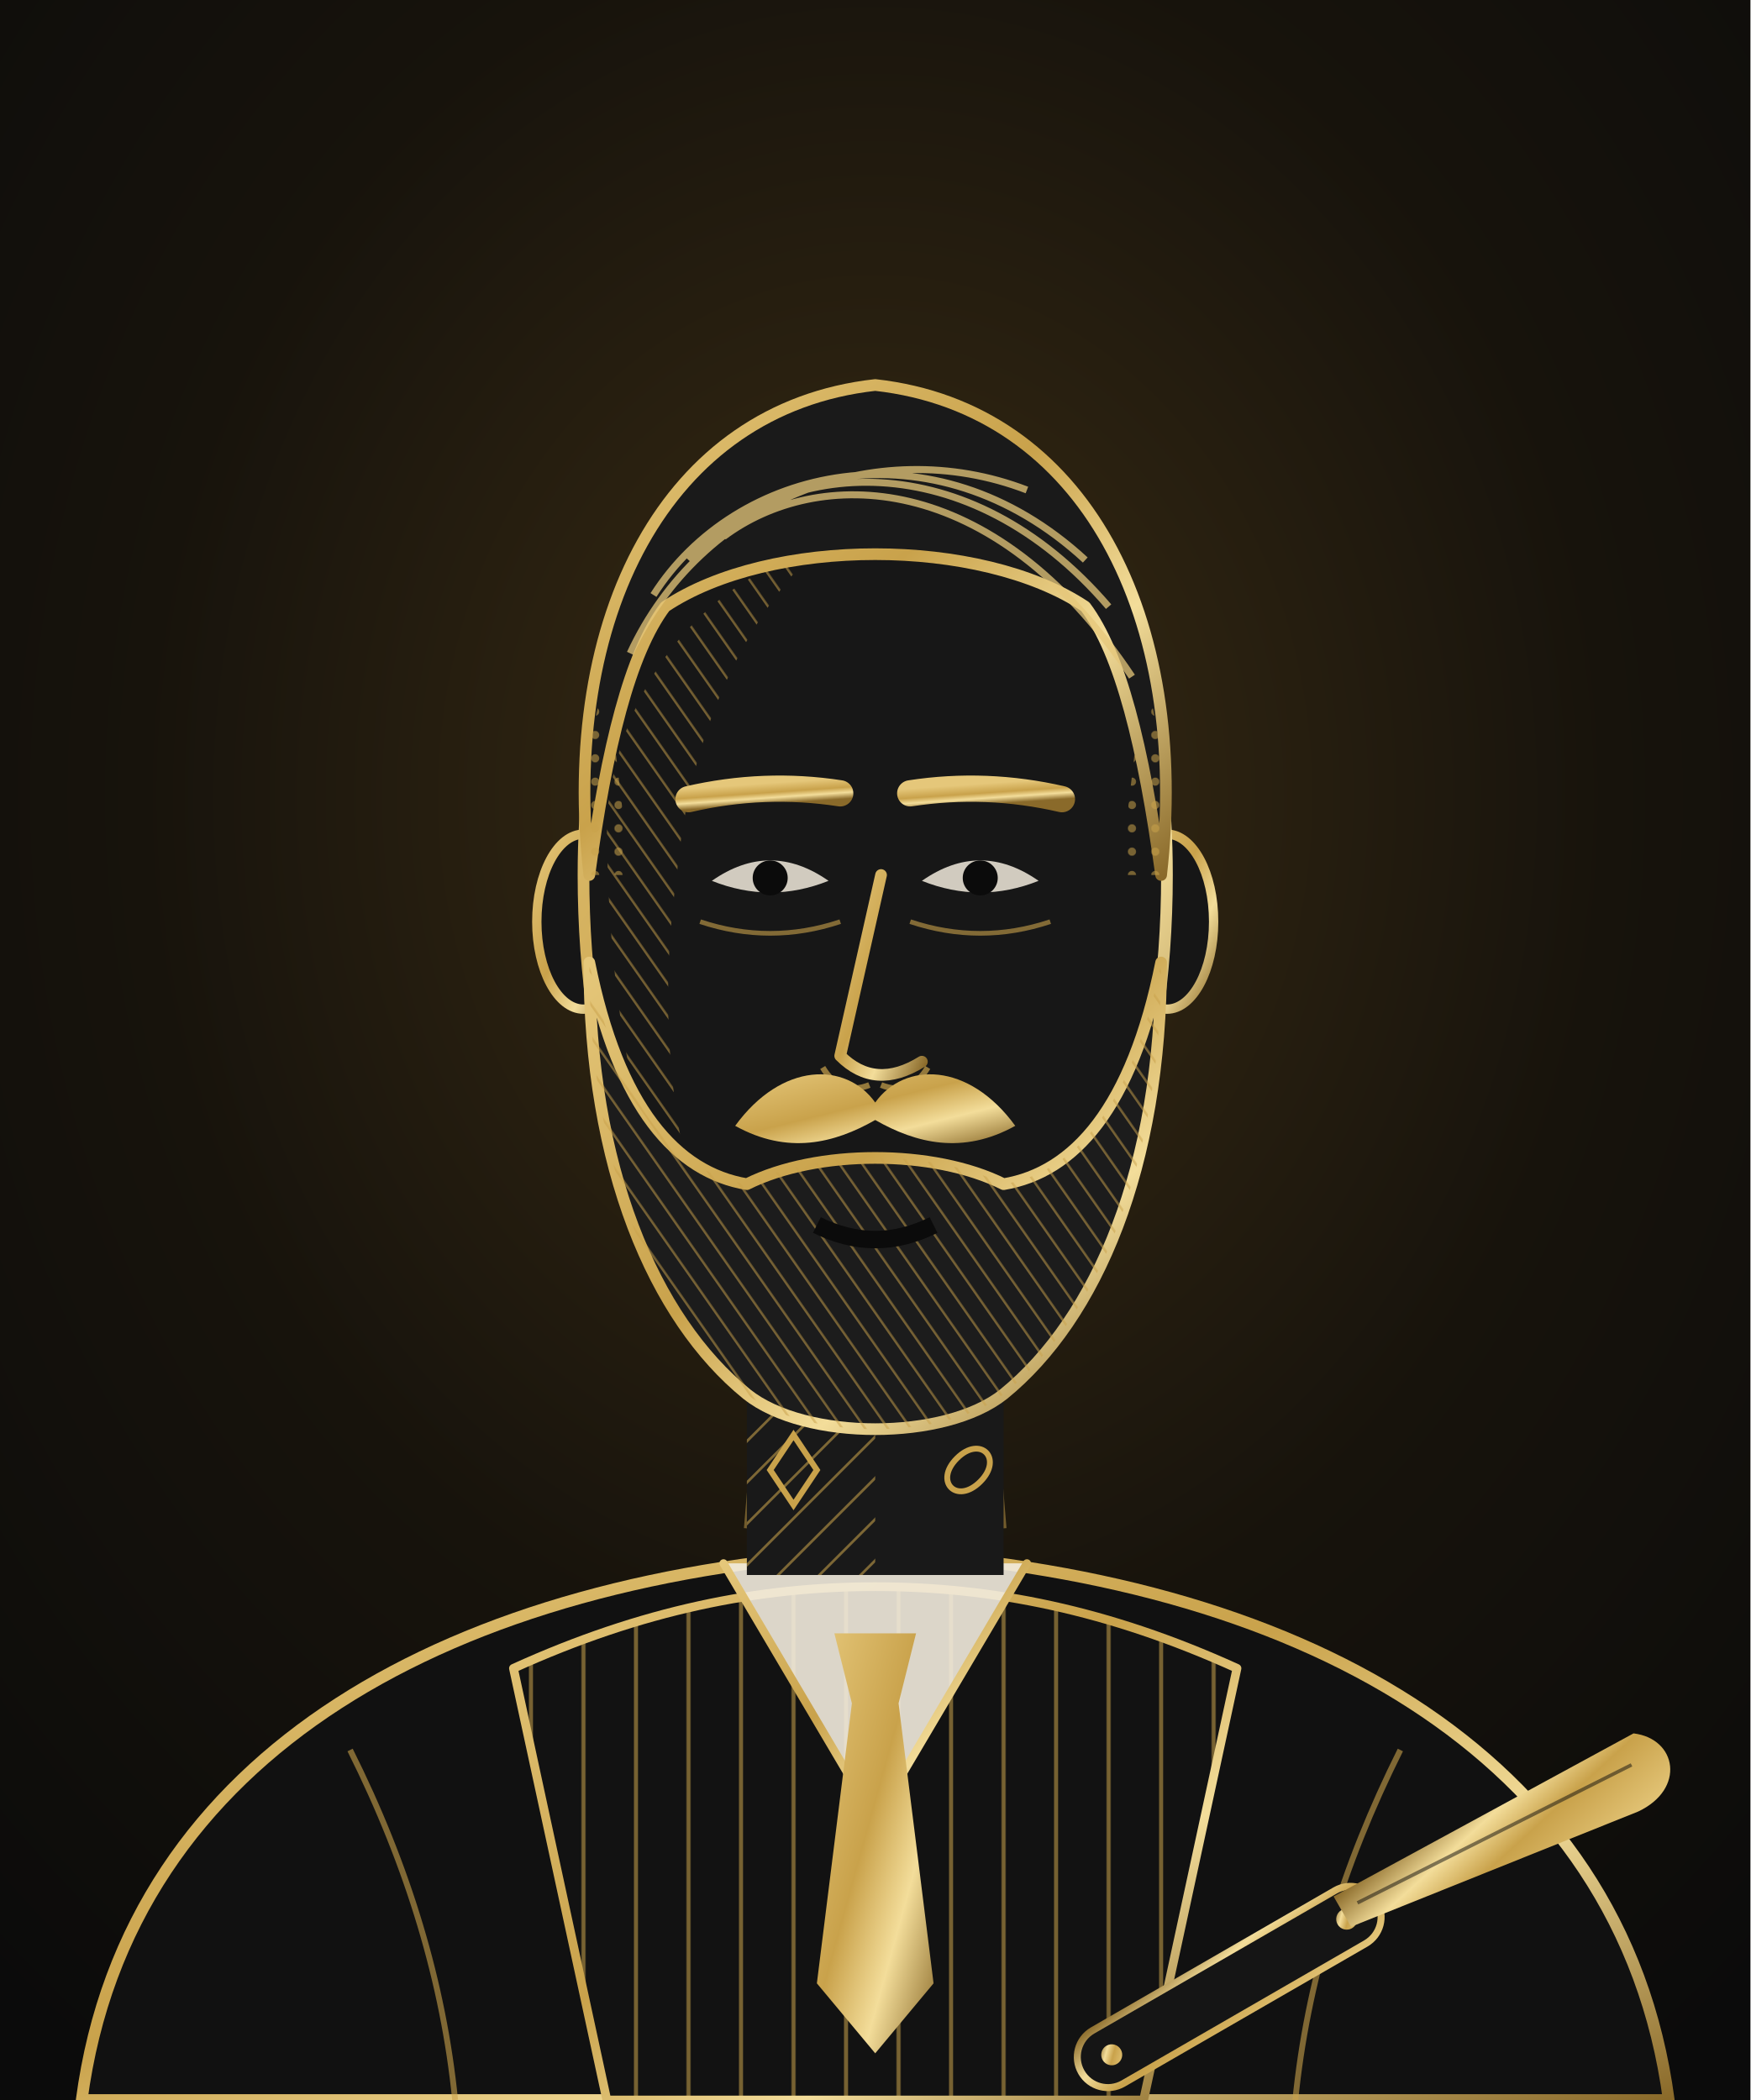
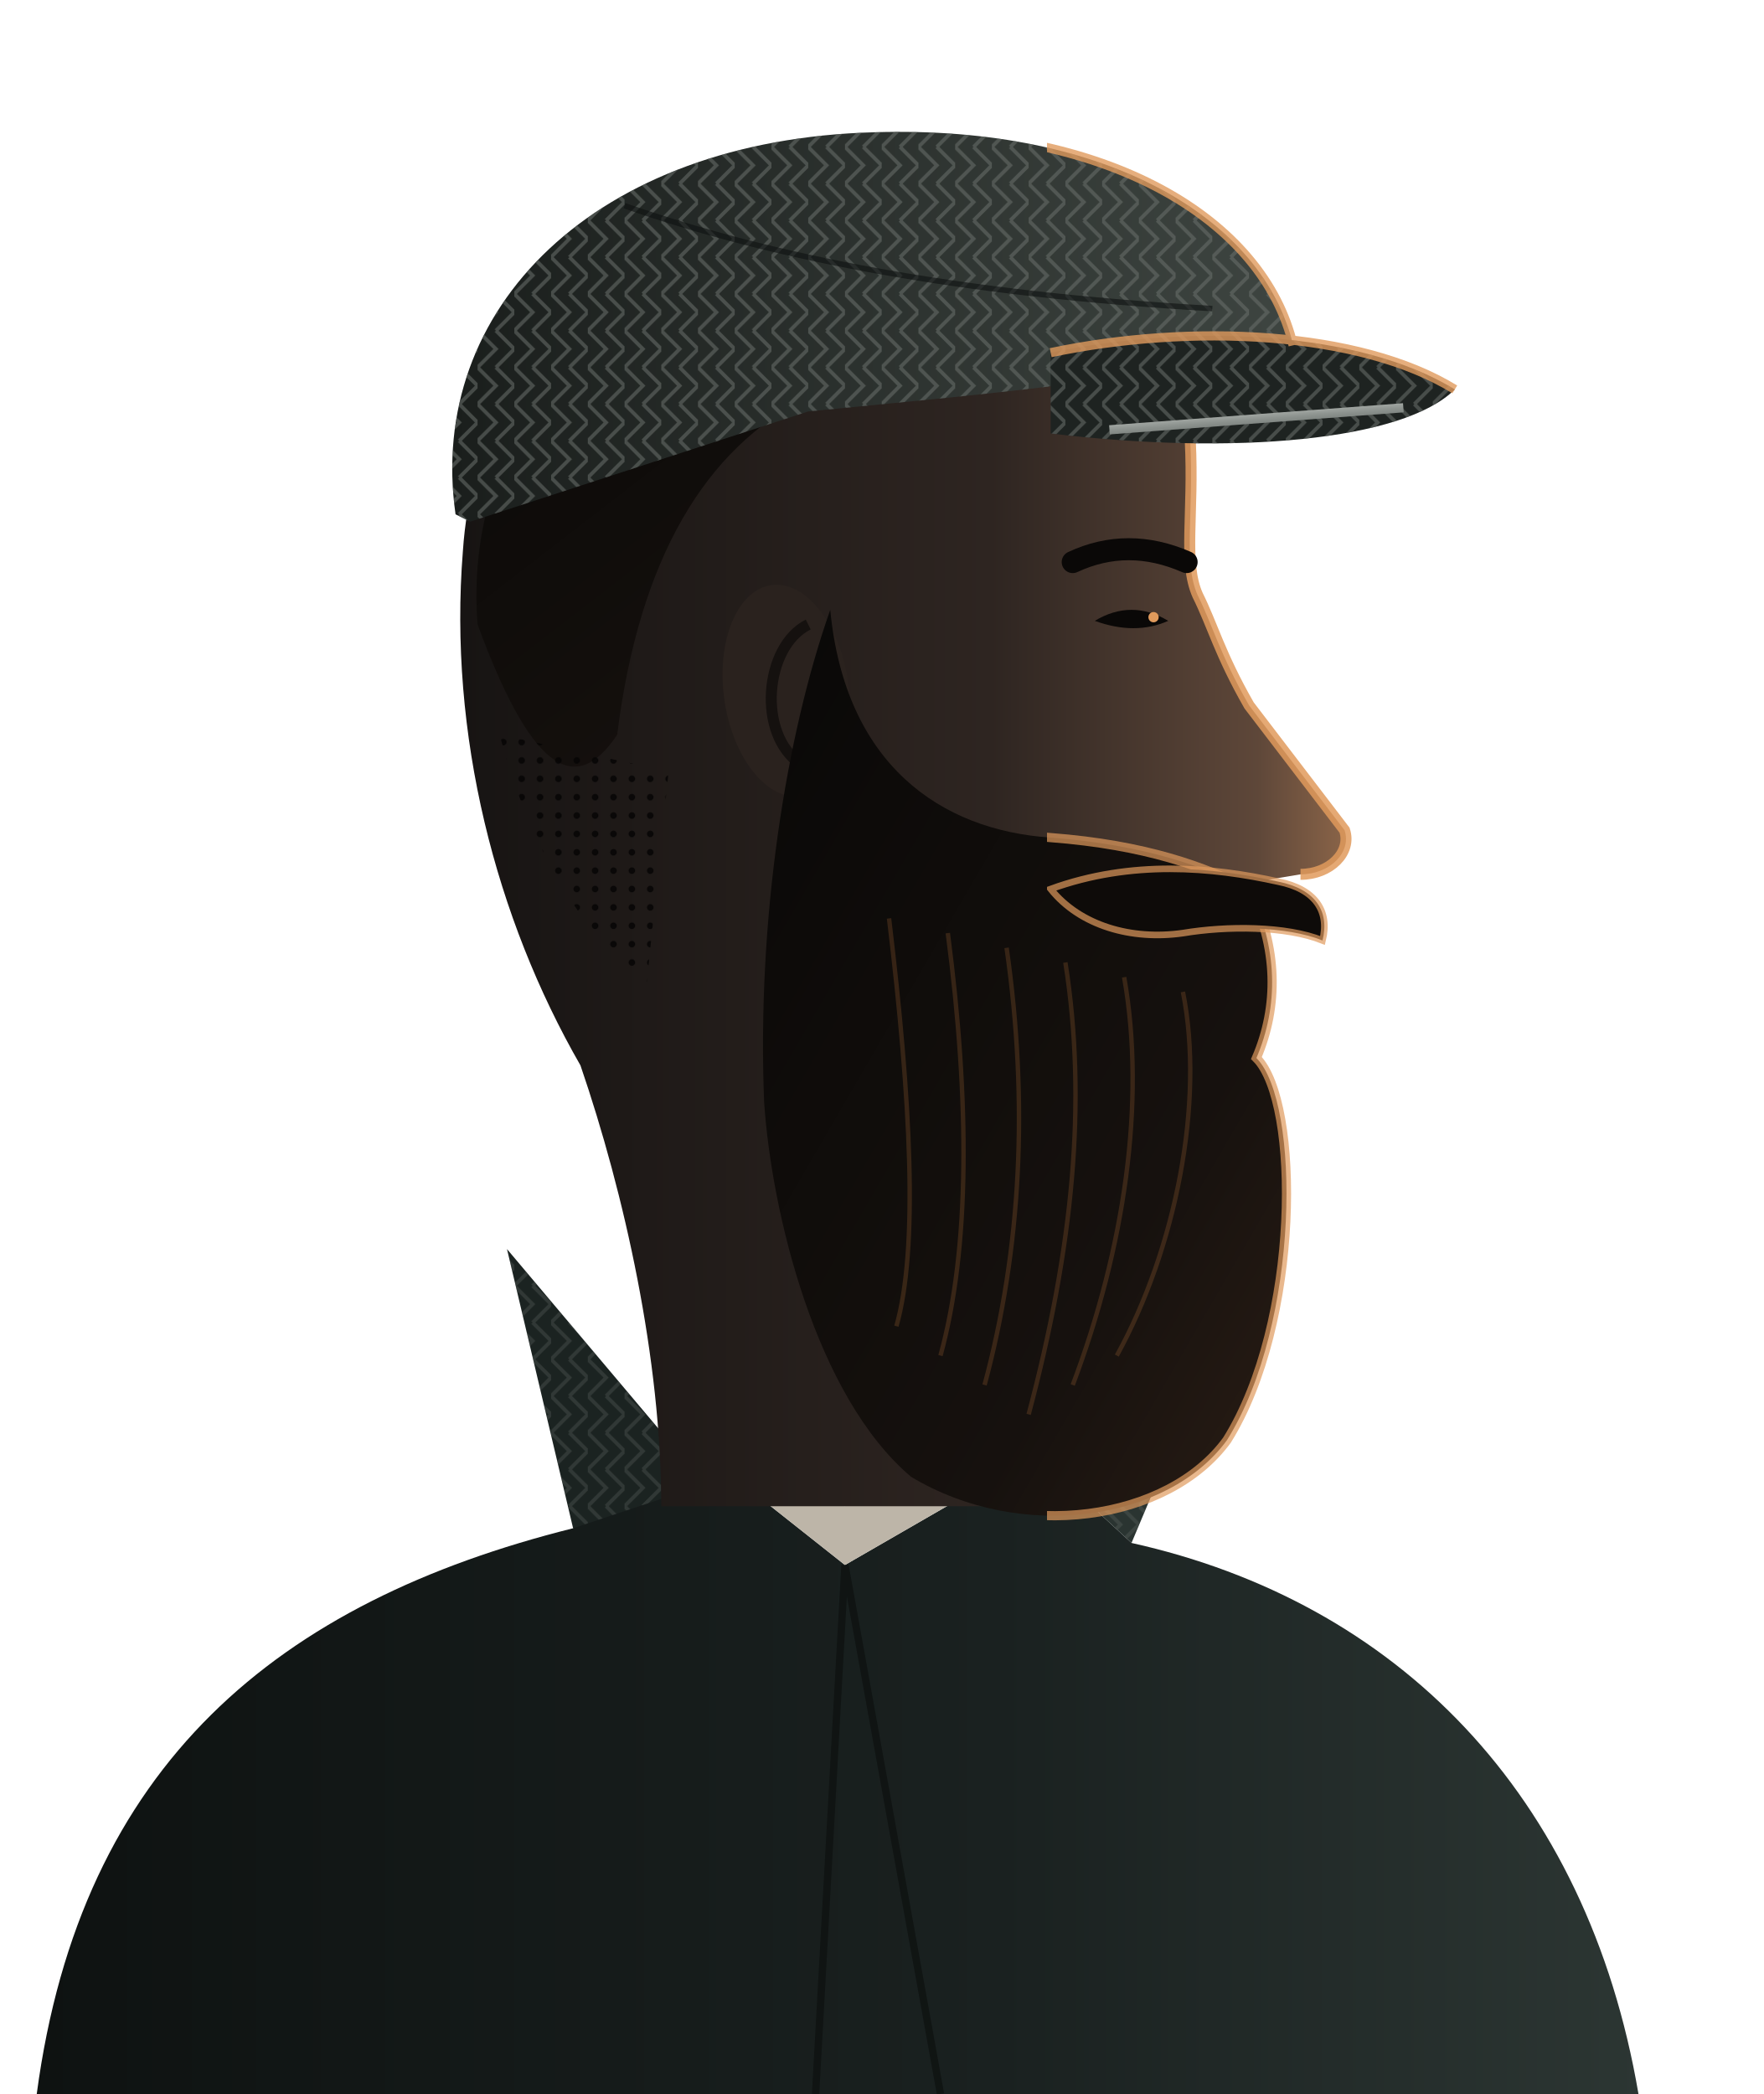
- <svg xmlns="http://www.w3.org/2000/svg" viewBox="0 0 300 360" role="img">
+ <svg xmlns="http://www.w3.org/2000/svg" viewBox="70 130 480 570" role="img">
  <defs>
-     <linearGradient id="gold" x1="0" y1="0" x2="1" y2="1">
-       <stop offset="0" stop-color="#E5C77A" />
-       <stop offset=".45" stop-color="#C9A24B" />
-       <stop offset=".7" stop-color="#F3DD9A" />
-       <stop offset="1" stop-color="#8A6A2A" />
+     <linearGradient id="c0skin" x1="0" y1="0" x2="1" y2="0">
+       <stop offset="0" stop-color="#171413" />
+       <stop offset=".6" stop-color="#2E2521" />
+       <stop offset=".9" stop-color="#5E4739" />
+       <stop offset="1" stop-color="#8A6448" />
    </linearGradient>
-     <linearGradient id="goldv" x1="0" y1="0" x2="0" y2="1">
-       <stop offset="0" stop-color="#E5C77A" />
-       <stop offset=".5" stop-color="#C9A24B" />
-       <stop offset="1" stop-color="#7A5C22" />
+     <linearGradient id="c0neck" x1="0" y1="0" x2="1" y2="0">
+       <stop offset="0" stop-color="#100E0D" />
+       <stop offset="1" stop-color="#2A221E" />
    </linearGradient>
-     <radialGradient id="glow" cx=".5" cy=".38" r=".75">
-       <stop offset="0" stop-color="#3B2D14" />
-       <stop offset=".55" stop-color="#17130C" />
-       <stop offset="1" stop-color="#0B0B0B" />
+     <linearGradient id="c0hair" x1="0" y1="0" x2="1" y2="1">
+       <stop offset="0" stop-color="#090807" />
+       <stop offset=".7" stop-color="#16110E" />
+       <stop offset="1" stop-color="#2A1D15" />
+     </linearGradient>
+     <linearGradient id="c0coat" x1="0" y1="0" x2="1" y2="0">
+       <stop offset="0" stop-color="#0E1211" />
+       <stop offset=".6" stop-color="#1A2120" />
+       <stop offset="1" stop-color="#2C3633" />
+     </linearGradient>
+     <linearGradient id="c0hat" x1="0" y1="0" x2="1" y2="0">
+       <stop offset="0" stop-color="#1A1E1C" />
+       <stop offset="1" stop-color="#3E4541" />
+     </linearGradient>
+     <linearGradient id="c0steel" x1="0" y1="0" x2="1" y2="1">
+       <stop offset="0" stop-color="#E4E6E2" />
+       <stop offset=".5" stop-color="#8E9490" />
+       <stop offset="1" stop-color="#4B514E" />
+     </linearGradient>
+     <radialGradient id="c0glow" cx=".72" cy=".3" r=".8">
+       <stop offset="0" stop-color="#3C4A44" />
+       <stop offset=".6" stop-color="#222B28" />
+       <stop offset="1" stop-color="#141917" />
    </radialGradient>
-     <radialGradient id="bulb" cx=".5" cy=".5" r=".5">
-       <stop offset="0" stop-color="#FFE7A8" stop-opacity=".9" />
-       <stop offset=".35" stop-color="#E5A94B" stop-opacity=".35" />
-       <stop offset="1" stop-color="#E5A94B" stop-opacity="0" />
+     <radialGradient id="c0lamp" cx=".5" cy=".5" r=".5">
+       <stop offset="0" stop-color="#F2B877" stop-opacity=".85" />
+       <stop offset=".3" stop-color="#C0773A" stop-opacity=".3" />
+       <stop offset="1" stop-color="#C0773A" stop-opacity="0" />
    </radialGradient>
-     <pattern id="hatch" width="5" height="5" patternUnits="userSpaceOnUse" patternTransform="rotate(45)">
-       <line x1="0" y1="0" x2="0" y2="5" stroke="#C9A24B" stroke-width=".9" opacity=".55" />
+     <pattern id="c0tweed" width="10" height="10" patternUnits="userSpaceOnUse">
+       <path d="M0 0 L5 5 L0 10 M5 0 L10 5 L5 10" fill="none" stroke="#6A706B" stroke-width="1" opacity=".55" />
    </pattern>
-     <pattern id="hatchd" width="3.2" height="3.2" patternUnits="userSpaceOnUse" patternTransform="rotate(-35)">
-       <line x1="0" y1="0" x2="0" y2="3.2" stroke="#C9A24B" stroke-width=".8" opacity=".5" />
+     <pattern id="c0pin" width="11" height="11" patternUnits="userSpaceOnUse">
+       <line x1="1" y1="0" x2="1" y2="11" stroke="#59625D" stroke-width=".8" opacity=".7" />
    </pattern>
-     <pattern id="pin" width="9" height="9" patternUnits="userSpaceOnUse">
-       <rect width="9" height="9" fill="#121212" />
-       <line x1="1" y1="0" x2="1" y2="9" stroke="#C9A24B" stroke-width=".7" opacity=".55" />
+     <pattern id="c0stub" width="5" height="5" patternUnits="userSpaceOnUse">
+       <circle cx="2" cy="2" r=".9" fill="#050404" opacity=".8" />
    </pattern>
-     <pattern id="dots" width="4" height="4" patternUnits="userSpaceOnUse">
-       <circle cx="2" cy="2" r=".7" fill="#C9A24B" opacity=".55" />
-     </pattern>
+     <clipPath id="c0front">
+       <rect x="355" y="0" width="300" height="800" />
+     </clipPath>
  </defs>
-   <rect width="300" height="360" fill="url(#glow)" />
-   <path d="M14 360 C22 300 78 270 150 266 C222 270 278 300 286 360 Z" fill="#111" stroke="url(#gold)" stroke-width="2" stroke-linejoin="round" stroke-linecap="round" />
-   <path d="M88 286 C110 276 130 272 150 272 C170 272 190 276 212 286 L196 360 L104 360 Z" fill="url(#pin)" stroke="url(#gold)" stroke-width="1.5" stroke-linejoin="round" stroke-linecap="round" />
-   <circle cx="150" cy="320" r="2.6" fill="url(#gold)" />
-   <circle cx="150" cy="342" r="2.6" fill="url(#gold)" />
-   <path d="M124 268 L150 312 L176 268" fill="#F2EBDD" opacity=".9" />
-   <path d="M124 268 L150 312 L176 268" fill="none" stroke="url(#gold)" stroke-width="1.4" stroke-linejoin="round" stroke-linecap="round" />
-   <path d="M60 300 C70 320 76 340 78 360 M240 300 C230 320 224 340 222 360" fill="none" stroke="#C9A24B" stroke-width="1" opacity=".6" />
-   <path d="M143 280 L157 280 L154 292 L146 292 Z M146 292 L154 292 L160 340 L150 352 L140 340 Z" fill="url(#gold)" />
-   <path d="M130 238 L128 262 M170 238 L172 262" stroke="#C9A24B" stroke-width="1" opacity=".5" />
-   <path d="M128 218 L128 270 L172 270 L172 218 Z" fill="#191919" />
-   <path d="M128 218 L128 270 L150 270 L150 225 Z" fill="url(#hatch)" />
-   <ellipse cx="100" cy="158" rx="8" ry="15" fill="#161616" stroke="url(#gold)" stroke-width="1.6" stroke-linejoin="round" stroke-linecap="round" />
-   <ellipse cx="200" cy="158" rx="8" ry="15" fill="#161616" stroke="url(#gold)" stroke-width="1.6" stroke-linejoin="round" stroke-linecap="round" />
-   <path d="M100 150 C100 100 122 78 150 78 C178 78 200 100 200 150 C200 185 190 215 172 232 C162 240 138 240 128 232 C110 215 100 185 100 150 Z" fill="#171717" stroke="url(#gold)" stroke-width="2" stroke-linejoin="round" stroke-linecap="round" />
-   <path d="M104 140 C104 180 112 210 128 230 C116 205 112 178 116 150 C118 128 126 108 140 94 C120 100 106 118 104 140 Z" fill="url(#hatchd)" />
-   <path d="M118 137 Q131 134 144 136" fill="none" stroke="url(#gold)" stroke-width="4.5" stroke-linejoin="round" stroke-linecap="round" />
-   <path d="M156 136 Q169 134 182 137" fill="none" stroke="url(#gold)" stroke-width="4.5" stroke-linejoin="round" stroke-linecap="round" />
-   <path d="M122 151 Q132 144 142 151 Q132 155 122 151 Z" fill="#F2EBDD" opacity=".85" />
-   <path d="M158 151 Q168 144 178 151 Q168 155 158 151 Z" fill="#F2EBDD" opacity=".85" />
-   <circle cx="132" cy="150.5" r="3" fill="#0B0B0B" />
-   <circle cx="168" cy="150.5" r="3" fill="#0B0B0B" />
-   <path d="M120 158 Q132 162 144 158 M156 158 Q168 162 180 158" fill="none" stroke="#C9A24B" stroke-width=".8" opacity=".6" />
-   <path d="M151 150 L144 181 Q150 187 158 182" fill="none" stroke="url(#gold)" stroke-width="2" stroke-linejoin="round" stroke-linecap="round" />
-   <path d="M141 183 Q144 188 149 186 M159 183 Q156 188 151 186" fill="none" stroke="#C9A24B" stroke-width="1" opacity=".7" />
-   <path d="M101 150 C96 106 114 70 150 66 C186 70 204 106 199 150 C196 128 192 112 186 104 C168 92 132 92 114 104 C108 112 104 128 101 150 Z" fill="#1A1A1A" stroke="url(#gold)" stroke-width="2" stroke-linejoin="round" stroke-linecap="round" />
-   <path d="M112 102 C126 80 160 72 186 96 M118 96 C134 78 166 76 190 104 M108 112 C120 86 150 74 176 84 M124 92 C140 80 170 80 194 116" fill="none" stroke="#E5C77A" stroke-width="1.2" opacity=".75" />
-   <path d="M101 150 C100 136 101 124 104 116 L108 150 Z M199 150 C200 136 199 124 196 116 L192 150 Z" fill="url(#dots)" />
-   <path d="M101 165 C101 200 112 226 128 239 C138 247 162 247 172 239 C188 226 199 200 199 165 C194 190 184 201 172 203 C160 197 140 197 128 203 C116 201 106 190 101 165 Z" fill="#1C1C1C" stroke="url(#gold)" stroke-width="2" stroke-linejoin="round" stroke-linecap="round" />
-   <path d="M101 165 C101 200 112 226 128 239 C138 247 162 247 172 239 C188 226 199 200 199 165 C194 190 184 201 172 203 C160 197 140 197 128 203 C116 201 106 190 101 165 Z" fill="url(#hatchd)" />
-   <path d="M140 210 Q150 215 160 210" fill="none" stroke="#0B0B0B" stroke-width="3" />
-   <path d="M126 193 C134 182 145 182 150 189 C155 182 166 182 174 193 C165 198 157 196 150 192 C143 196 135 198 126 193 Z" fill="url(#gold)" />
-   <path d="M132 252 l4 -6 l4 6 l-4 6 z M164 250 c4 -4 8 0 4 4 c-4 4 -8 0 -4 -4 z" fill="none" stroke="#C9A24B" stroke-width="1" />
-   <g transform="translate(236 326) rotate(150) scale(0.75)">
-     <rect x="0" y="-7" width="78" height="14" rx="7" fill="#151515" stroke="url(#gold)" stroke-width="1.6" stroke-linejoin="round" stroke-linecap="round" />
-     <circle cx="8" cy="0" r="2.4" fill="url(#gold)" />
-     <circle cx="70" cy="0" r="2.4" fill="url(#gold)" />
-     <path d="M8 -2 L-62 -12 C-74 -13 -78 -2 -70 4 L8 6 Z" fill="url(#gold)" />
-     <path d="M-66 -2 L4 2" stroke="#0B0B0B" stroke-width=".8" opacity=".5" />
-   </g>
+   <path d="M80 700 C92 610 146 566 226 546 L252 518 L300 556 L352 526 L378 550 C450 566 502 618 516 700 Z" fill="url(#c0coat)" />
+   <path d="M252 518 L300 556 L352 526 L350 506 L300 540 L256 502 Z" fill="#BDB5A8" />
+   <path d="M226 546 L208 470 L262 534 Z" fill="#1B2321" />
+   <path d="M378 550 L410 474 L352 526 Z" fill="#2A3431" />
+   <path d="M226 546 L208 470 L262 534 Z M378 550 L410 474 L352 526 Z" fill="url(#c0tweed)" opacity=".5" />
+   <path d="M300 556 L292 700 M300 556 L326 700" stroke="#0A0D0C" stroke-width="2" opacity=".6" />
+   <path d="M262 440 L262 532 L348 532 L346 462 Z" fill="url(#c0neck)" />
+   <path d="M228 420 C205 380 192 330 196 280 C200 220 250 185 320 185 C365 185 392 210 394 250 C395 270 392 283 396 292 C400 300 402 308 410 322 L436 356 C438 362 432 368 424 368 L412 370 C414 378 412 386 410 392 C418 398 416 406 408 410 C406 420 410 432 404 446 C396 462 372 470 350 468 C345 490 346 510 350 540 L250 540 C250 500 240 455 228 420 Z" fill="url(#c0skin)" />
+   <path d="M394 250 C395 270 392 283 396 292 C400 300 402 308 410 322 L436 356 C438 362 432 368 424 368" fill="none" stroke="#E09A5C" stroke-width="3" opacity="0.85" clip-path="url(#c0front)" />
+   <ellipse cx="284" cy="318" rx="17" ry="29" transform="rotate(-8 284 318)" fill="#2A221E" />
+   <path d="M290 300 C278 306 276 330 288 338" fill="none" stroke="#15110F" stroke-width="3" />
+   <path d="M200 300 C196 250 230 200 300 192 C350 188 385 200 392 238 C360 222 320 224 290 238 C262 252 244 282 238 330 C226 348 214 338 200 300 Z" fill="url(#c0hair)" />
+   <path d="M206 330 C214 360 228 384 246 398 L252 340 Z" fill="url(#c0stub)" />
+   <path d="M362 283 Q377 276 393 283" fill="none" stroke="#0A0807" stroke-width="6" stroke-linecap="round" />
+   <path d="M368 299 Q378 293 388 299 Q379 303 368 299 Z" fill="#0A0807" />
+   <circle cx="384" cy="298" r="1.4" fill="#E09A5C" />
+   <path d="M296 296 C300 338 326 356 356 358 C382 360 398 366 410 372 C418 388 418 404 412 418 C424 430 424 490 404 522 C388 544 348 550 318 532 C292 510 280 460 278 430 C276 380 284 330 296 296 Z" fill="url(#c0hair)" />
+   <path d="M312 380 C318 430 320 470 314 491" fill="none" stroke="#C0773A" stroke-width="1.2" opacity=".22" />
+   <path d="M328 384 C334 430 334 470 326 499" fill="none" stroke="#C0773A" stroke-width="1.2" opacity=".22" />
+   <path d="M344 388 C350 430 348 470 338 507" fill="none" stroke="#C0773A" stroke-width="1.2" opacity=".22" />
+   <path d="M360 392 C366 430 362 470 350 515" fill="none" stroke="#C0773A" stroke-width="1.2" opacity=".22" />
+   <path d="M376 396 C382 430 376 470 362 507" fill="none" stroke="#C0773A" stroke-width="1.2" opacity=".22" />
+   <path d="M392 400 C398 430 390 470 374 499" fill="none" stroke="#C0773A" stroke-width="1.2" opacity=".22" />
+   <path d="M296 296 C300 338 326 356 356 358 C382 360 398 366 410 372 C418 388 418 404 412 418 C424 430 424 490 404 522 C388 544 348 550 318 532 C292 510 280 460 278 430 C276 380 284 330 296 296 Z" fill="none" stroke="#E09A5C" stroke-width="2.5" opacity="0.7" clip-path="url(#c0front)" />
+   <path d="M356 372 C378 364 400 366 418 370 C428 372 432 378 430 386 C420 382 404 382 392 384 C378 386 364 382 356 372 Z" fill="#0E0B09" />
+   <path d="M356 372 C378 364 400 366 418 370 C428 372 432 378 430 386 C420 382 404 382 392 384 C378 386 364 382 356 372 Z" fill="none" stroke="#E09A5C" stroke-width="1.8" opacity="0.7" clip-path="url(#c0front)" />
+   <path d="M194 270 C186 214 232 168 308 166 C372 164 414 190 422 224 C380 234 330 238 290 242 L198 272 Z" fill="url(#c0hat)" />
+   <path d="M194 270 C186 214 232 168 308 166 C372 164 414 190 422 224 C380 234 330 238 290 242 L198 272 Z" fill="url(#c0tweed)" />
+   <path d="M356 226 C394 218 440 220 466 236 C452 250 406 254 356 248 Z" fill="#1E2321" />
+   <path d="M356 226 C394 218 440 220 466 236 C452 250 406 254 356 248 Z" fill="url(#c0tweed)" />
+   <path d="M372 247 L452 241" stroke="url(#c0steel)" stroke-width="2.5" />
+   <path d="M240 186 C280 200 330 210 400 214" fill="none" stroke="#0E1110" stroke-width="1.5" opacity=".6" />
+   <path d="M308 166 C372 164 414 190 422 224 M356 226 C394 218 440 220 466 236" fill="none" stroke="#E09A5C" stroke-width="2.5" opacity="0.8" clip-path="url(#c0front)" />
</svg>
